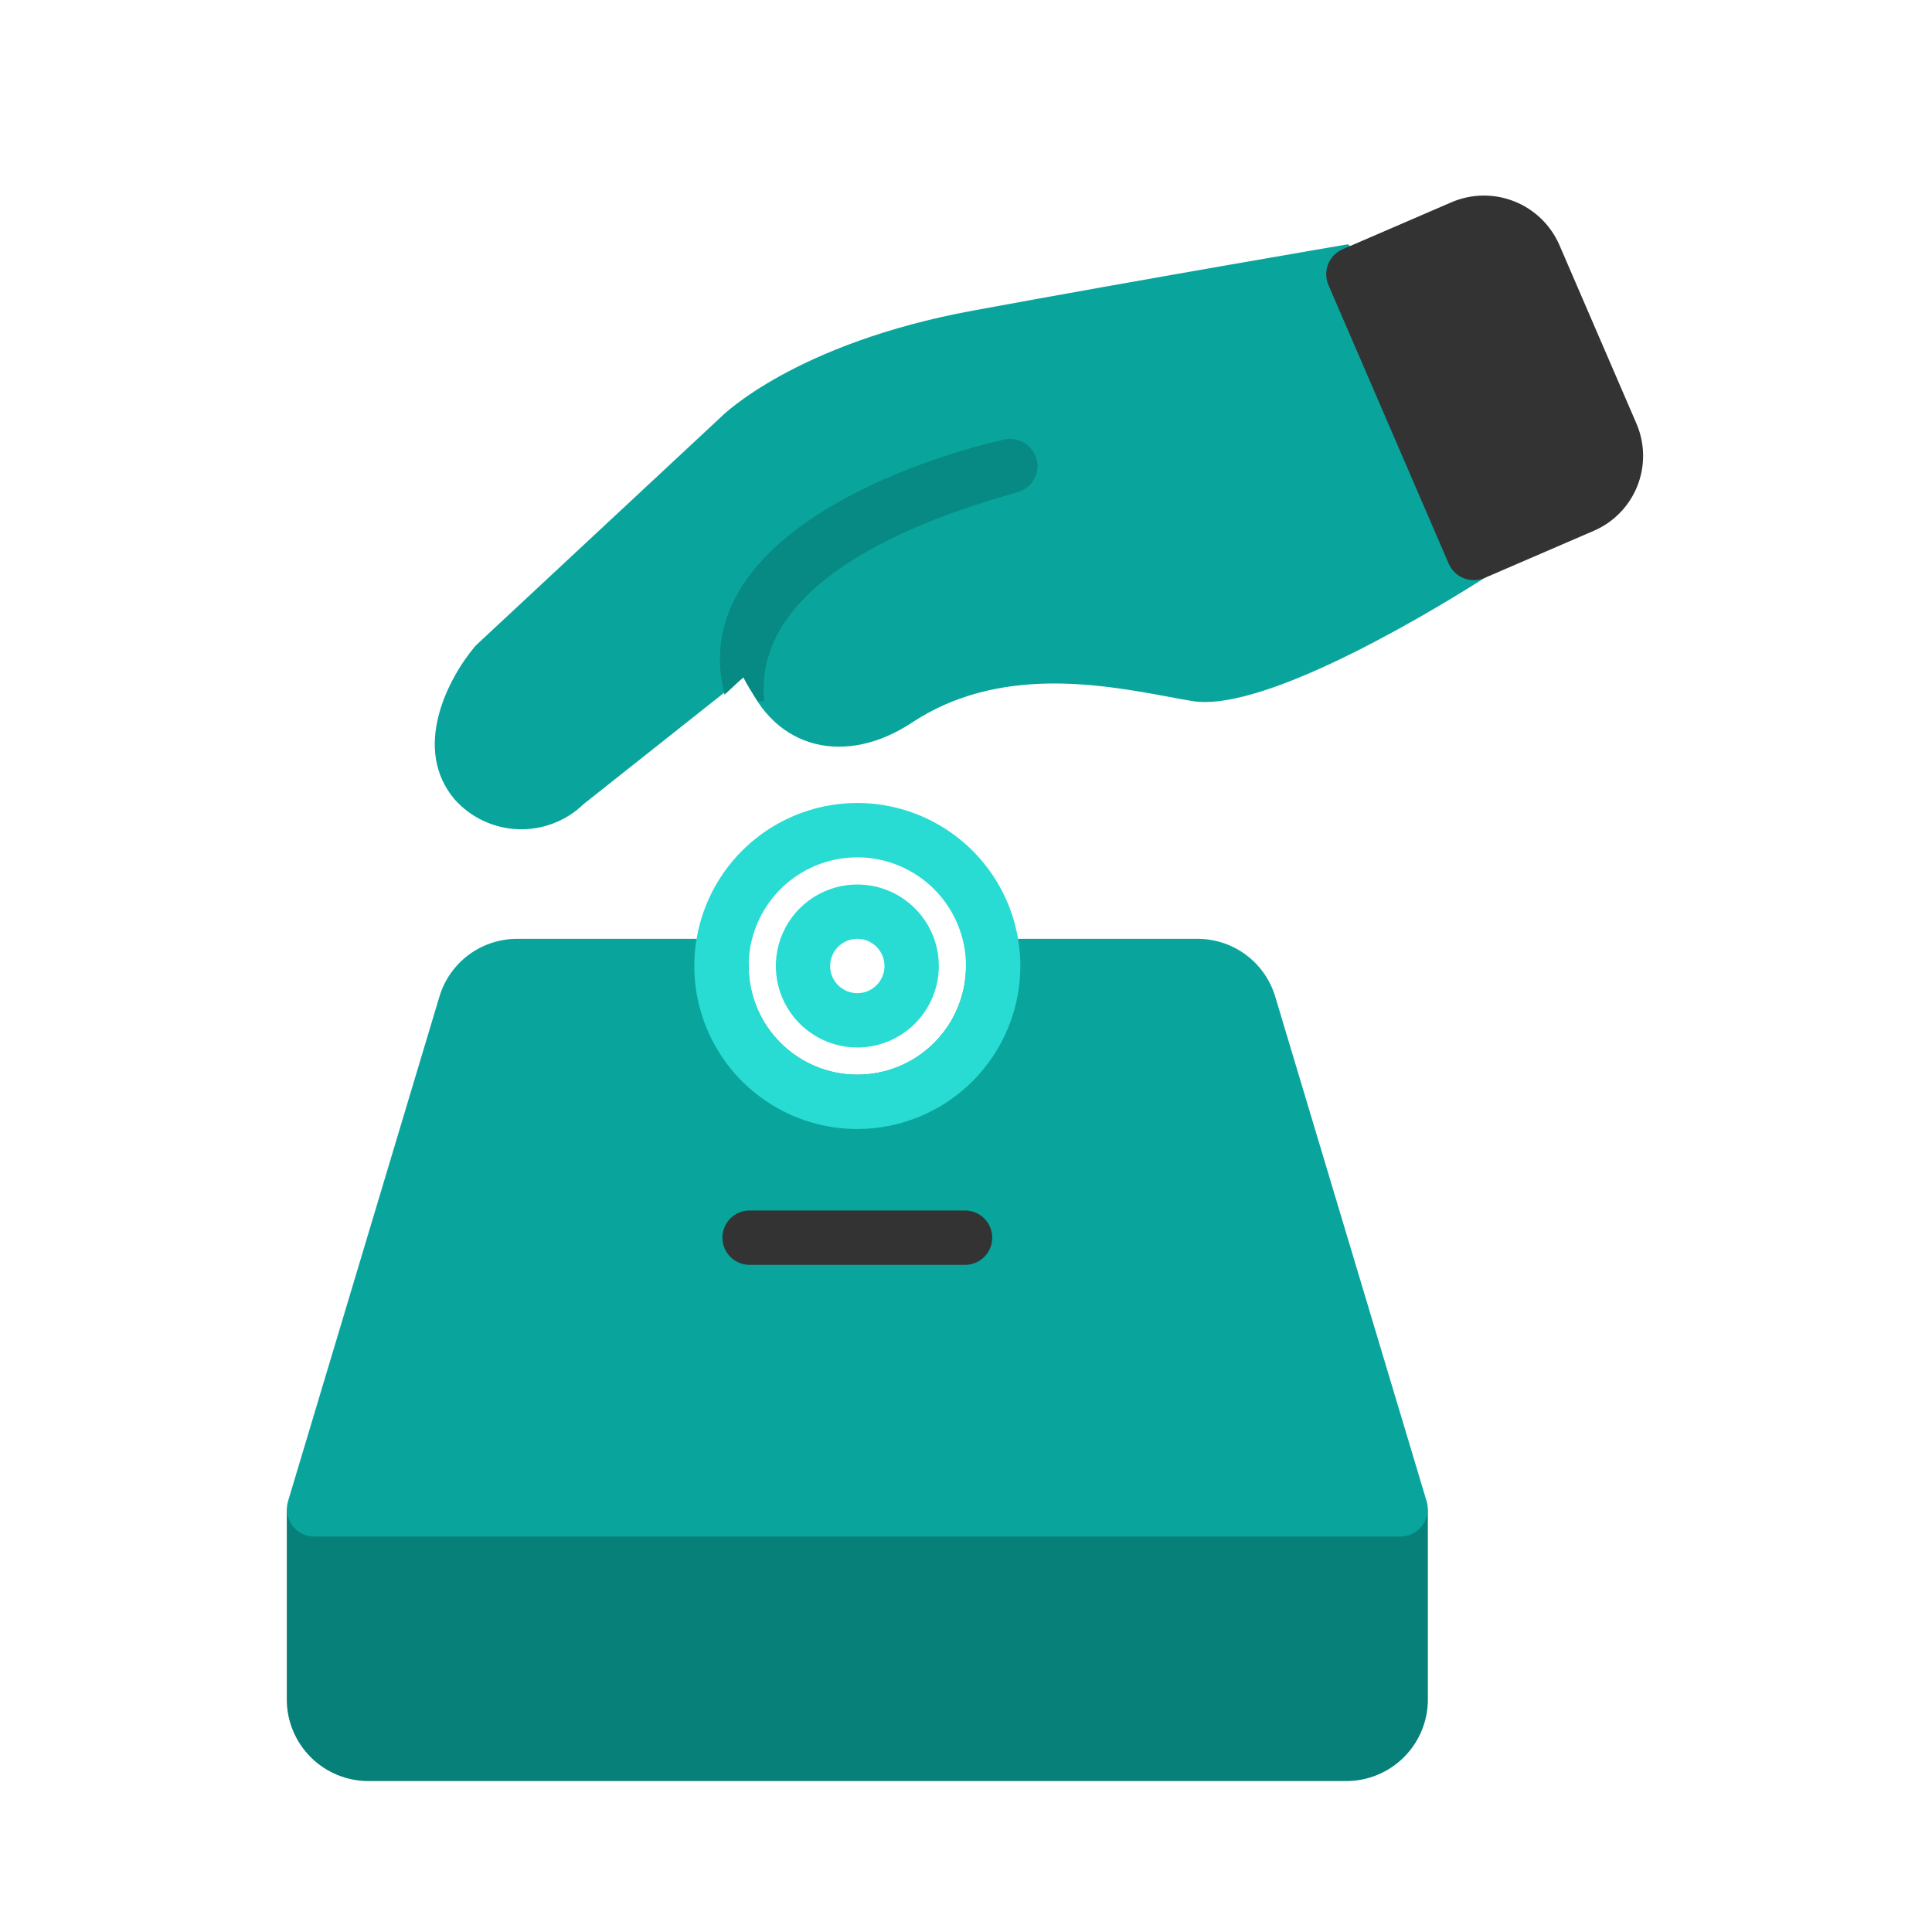
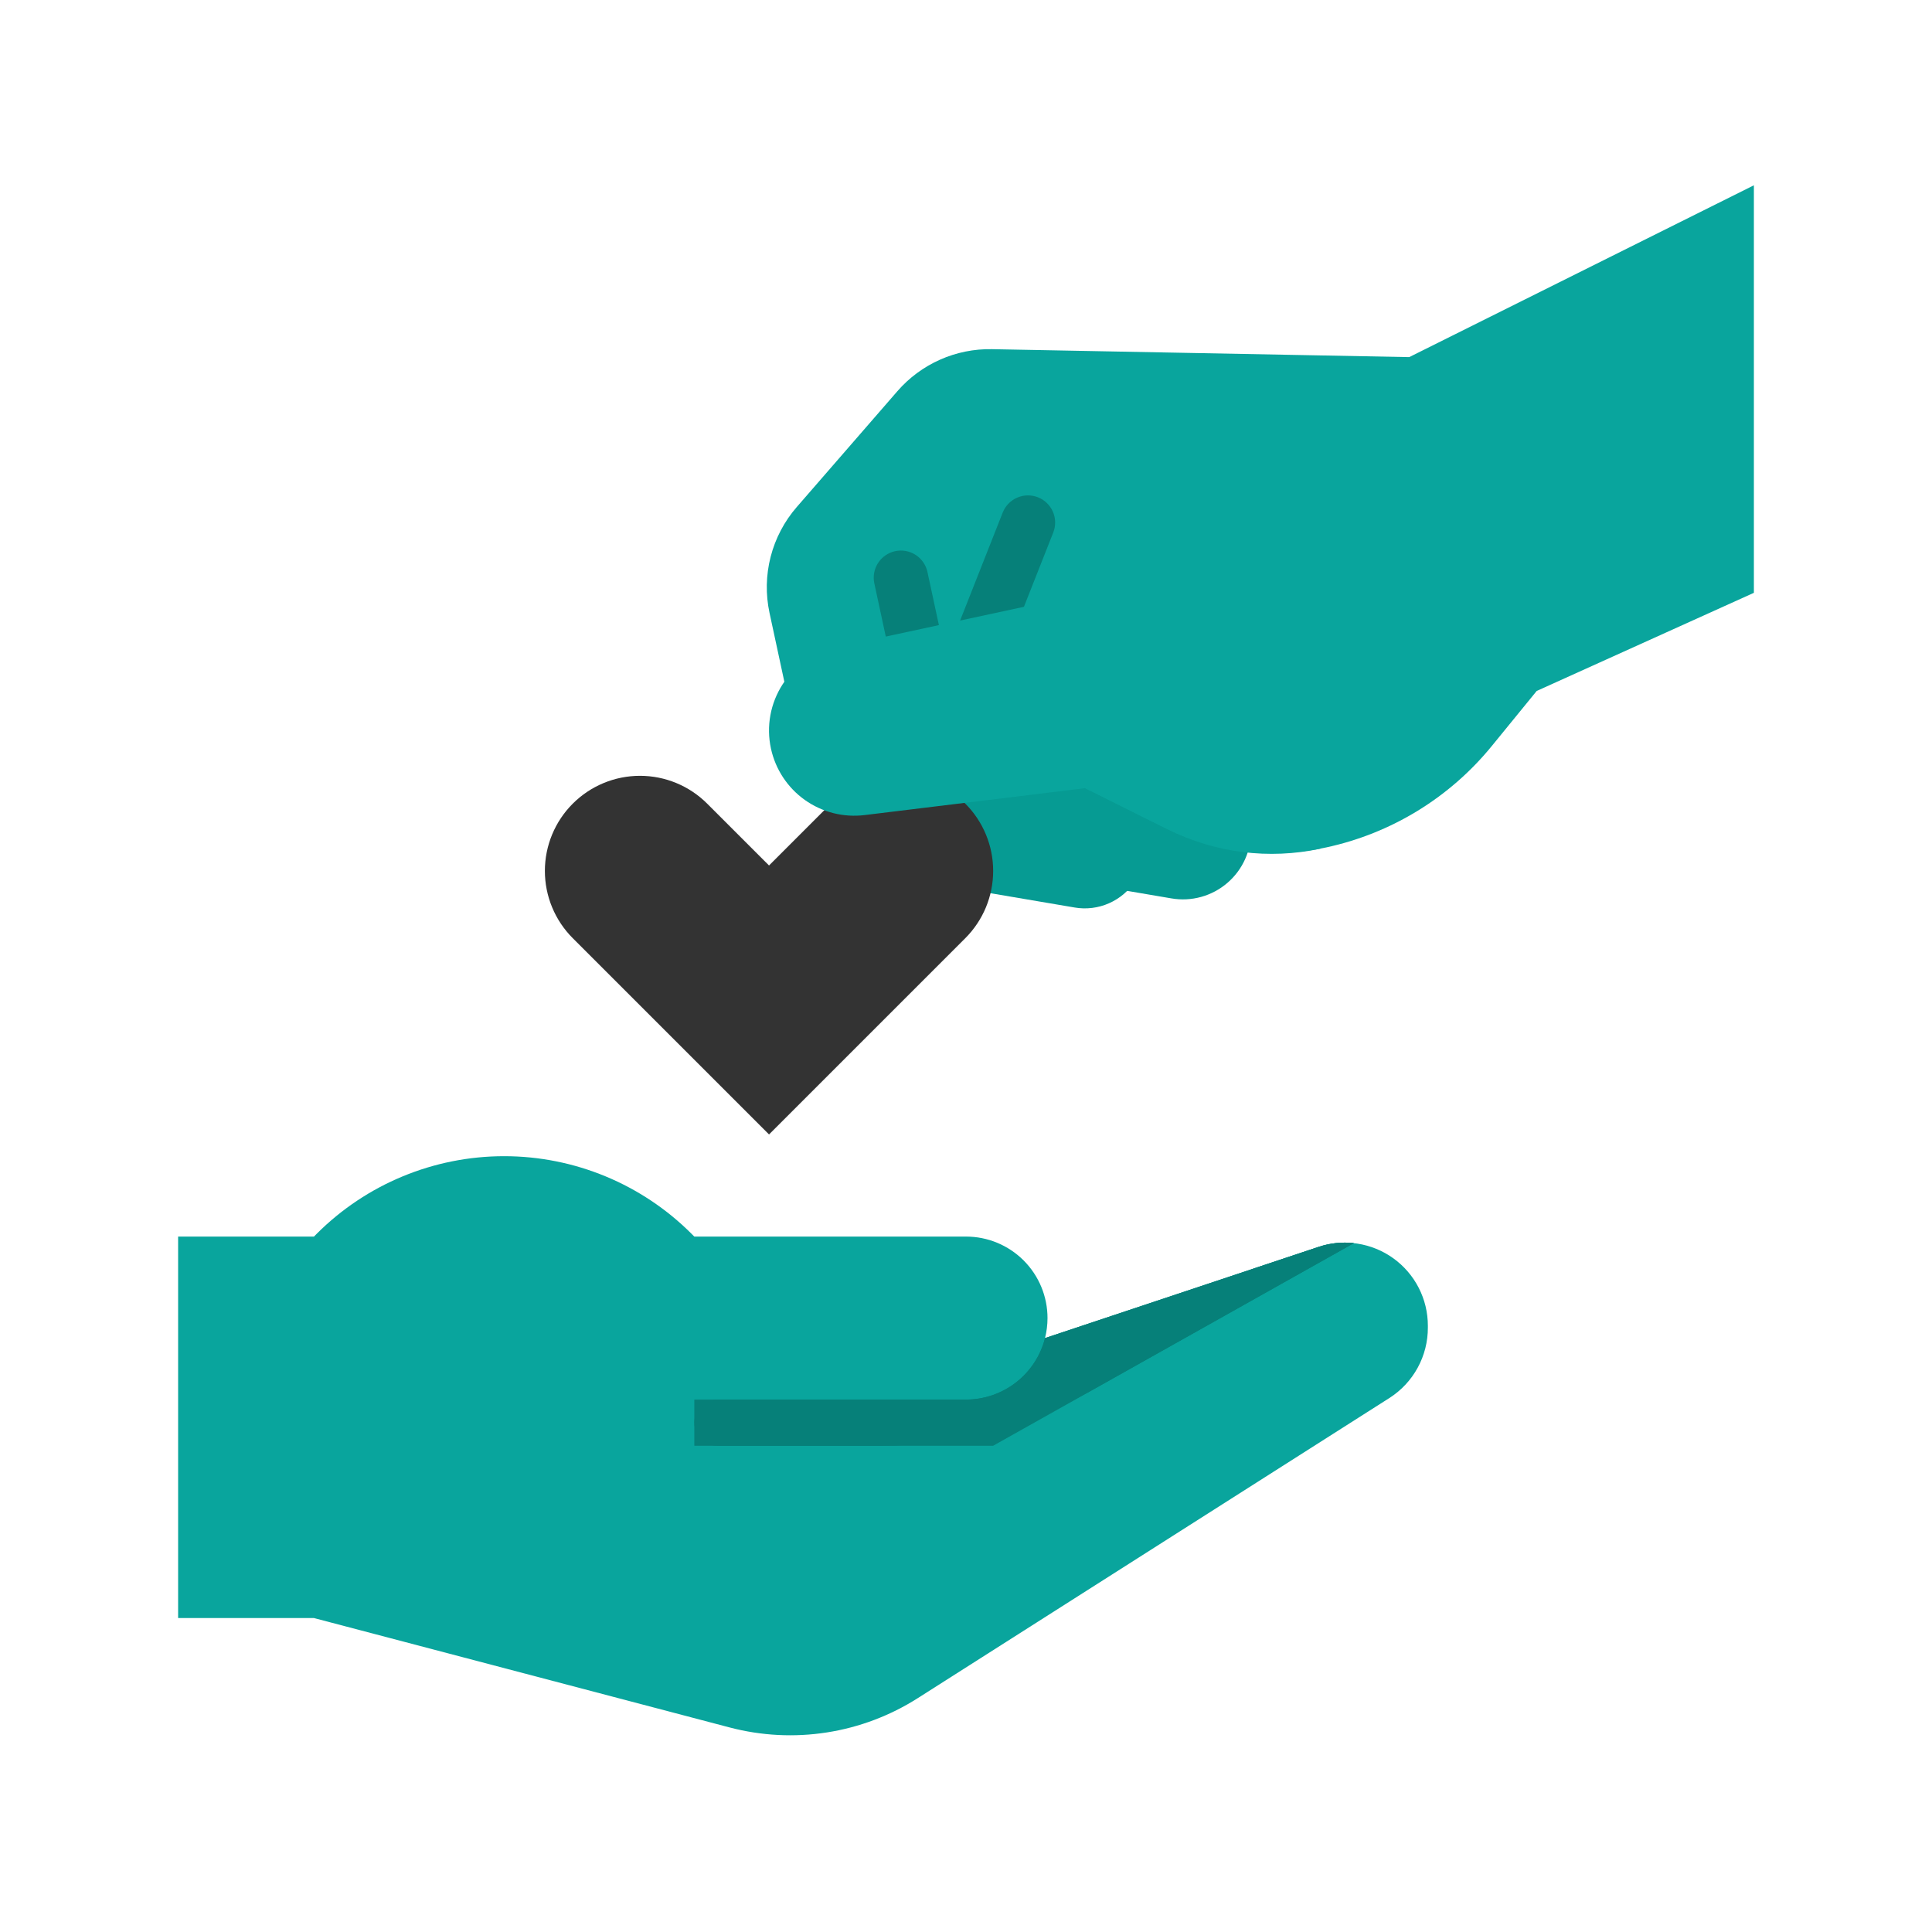
<svg xmlns="http://www.w3.org/2000/svg" width="100" height="100" viewBox="0 0 100 100" fill="none">
-   <path d="M76.932 29.857C75.071 31.046 65.605 36.956 61.69 36.283C61.333 36.223 60.945 36.151 60.533 36.074C57.011 35.422 51.687 34.433 47.193 37.408C43.843 39.626 40.089 38.895 38.54 35.017L30.212 41.616C29.764 42.05 29.233 42.39 28.651 42.614C28.069 42.839 27.447 42.943 26.823 42.921C26.2 42.899 25.587 42.751 25.021 42.487C24.456 42.222 23.95 41.846 23.534 41.381C21.326 38.768 23.143 35.188 24.564 33.483C24.601 33.438 24.642 33.395 24.685 33.356L37.305 21.595C37.421 21.475 41.185 17.77 50.346 16.079C59.09 14.466 69.64 12.666 69.745 12.648C70.394 12.539 77.508 29.487 76.932 29.857V29.857Z" fill="#09A59D" />
-   <path d="M52.691 25.466C50.131 26.225 38.853 29.262 39.556 36.294L39.233 36.28C38.944 35.895 38.69 35.486 38.473 35.056L37.503 35.956C35.506 28.137 46.503 24.003 51.917 22.766C52.275 22.672 52.655 22.721 52.977 22.902C53.3 23.083 53.54 23.382 53.647 23.736C53.698 23.912 53.714 24.097 53.694 24.279C53.673 24.462 53.617 24.639 53.528 24.799C53.439 24.96 53.32 25.102 53.176 25.216C53.032 25.33 52.867 25.415 52.691 25.466Z" fill="#078A83" />
-   <path d="M73.906 78.125V87.969C73.905 89.087 73.46 90.159 72.669 90.95C71.878 91.741 70.806 92.186 69.688 92.187H19.062C17.944 92.186 16.872 91.741 16.081 90.95C15.29 90.159 14.845 89.087 14.844 87.969V78.125C14.844 77.348 73.906 77.348 73.906 78.125Z" fill="#068079" />
-   <path d="M72.5 79.531H16.25C16.032 79.528 15.817 79.475 15.623 79.376C15.428 79.277 15.259 79.134 15.129 78.959C14.999 78.784 14.911 78.581 14.871 78.367C14.832 78.152 14.843 77.931 14.903 77.721L22.739 51.601C22.996 50.73 23.529 49.965 24.258 49.423C24.987 48.881 25.872 48.59 26.78 48.594H37.344C37.528 48.594 37.711 48.63 37.882 48.701C38.053 48.771 38.208 48.875 38.338 49.005C38.469 49.136 38.572 49.291 38.643 49.462C38.714 49.632 38.75 49.815 38.75 50C38.75 51.492 39.343 52.923 40.398 53.977C41.452 55.032 42.883 55.625 44.375 55.625C45.867 55.625 47.298 55.032 48.352 53.977C49.407 52.923 50 51.492 50 50C50 49.815 50.036 49.632 50.107 49.462C50.177 49.291 50.281 49.136 50.412 49.005C50.542 48.875 50.697 48.771 50.868 48.701C51.039 48.63 51.221 48.594 51.406 48.594H61.97C62.878 48.59 63.763 48.881 64.492 49.423C65.221 49.965 65.754 50.73 66.011 51.601L73.847 77.721C73.907 77.931 73.918 78.152 73.879 78.367C73.839 78.581 73.751 78.784 73.621 78.959C73.49 79.134 73.322 79.277 73.127 79.376C72.933 79.475 72.718 79.528 72.5 79.531V79.531Z" fill="#09A59D" />
-   <path d="M50 65.469H38.75C38.385 65.456 38.04 65.302 37.787 65.04C37.533 64.778 37.392 64.427 37.392 64.062C37.392 63.698 37.533 63.347 37.787 63.085C38.04 62.822 38.385 62.669 38.75 62.656H50C50.364 62.669 50.71 62.822 50.963 63.085C51.217 63.347 51.358 63.698 51.358 64.062C51.358 64.427 51.217 64.778 50.963 65.04C50.71 65.302 50.364 65.456 50 65.469V65.469Z" fill="#333333" />
-   <path d="M82.502 27.471L76.837 29.917C76.494 30.061 76.108 30.065 75.763 29.928C75.417 29.791 75.139 29.524 74.988 29.184L68.759 14.75C68.612 14.408 68.606 14.021 68.743 13.674C68.881 13.328 69.15 13.05 69.493 12.902L75.158 10.456C76.186 10.023 77.343 10.011 78.38 10.423C79.418 10.835 80.251 11.637 80.703 12.657L84.703 21.926C85.145 22.953 85.162 24.114 84.749 25.154C84.336 26.193 83.528 27.027 82.502 27.471V27.471Z" fill="#333333" />
-   <path d="M44.375 58.438C42.706 58.438 41.075 57.943 39.687 57.016C38.3 56.088 37.218 54.771 36.58 53.229C35.941 51.687 35.774 49.991 36.1 48.354C36.425 46.717 37.229 45.214 38.409 44.034C39.589 42.854 41.092 42.05 42.729 41.725C44.366 41.399 46.062 41.566 47.604 42.205C49.146 42.843 50.463 43.925 51.391 45.312C52.318 46.7 52.812 48.331 52.812 50C52.81 52.237 51.92 54.382 50.339 55.964C48.757 57.545 46.612 58.435 44.375 58.438V58.438ZM44.375 44.375C43.263 44.375 42.175 44.705 41.25 45.323C40.325 45.941 39.604 46.82 39.178 47.847C38.752 48.875 38.641 50.006 38.858 51.097C39.075 52.188 39.611 53.191 40.398 53.977C41.184 54.764 42.187 55.3 43.278 55.517C44.369 55.734 45.5 55.623 46.528 55.197C47.555 54.771 48.434 54.05 49.052 53.125C49.67 52.2 50 51.112 50 50C49.998 48.509 49.405 47.079 48.351 46.024C47.296 44.97 45.866 44.377 44.375 44.375Z" fill="#28DCD3" />
-   <path d="M44.375 54.219C43.541 54.219 42.725 53.971 42.031 53.508C41.337 53.044 40.797 52.385 40.477 51.614C40.158 50.844 40.075 49.995 40.237 49.177C40.4 48.359 40.802 47.607 41.392 47.017C41.982 46.427 42.734 46.025 43.552 45.862C44.37 45.7 45.219 45.783 45.989 46.102C46.76 46.422 47.419 46.962 47.883 47.656C48.346 48.35 48.594 49.166 48.594 50C48.593 51.118 48.148 52.191 47.357 52.982C46.566 53.773 45.493 54.218 44.375 54.219V54.219ZM44.375 48.594C44.097 48.594 43.825 48.676 43.594 48.831C43.362 48.985 43.182 49.205 43.076 49.462C42.969 49.719 42.941 50.002 42.996 50.274C43.05 50.547 43.184 50.798 43.381 50.994C43.577 51.191 43.828 51.325 44.101 51.379C44.373 51.434 44.656 51.406 44.913 51.299C45.17 51.193 45.39 51.013 45.544 50.781C45.699 50.55 45.781 50.278 45.781 50C45.781 49.627 45.633 49.27 45.369 49.006C45.105 48.742 44.748 48.594 44.375 48.594Z" fill="#28DCD3" />
+   <path d="M16.25 64.005L16.392 63.862C18.965 61.289 22.455 59.844 26.094 59.844C29.732 59.844 33.222 61.289 35.795 63.862L35.938 64.005H50C51.119 64.005 52.192 64.449 52.983 65.24C53.774 66.031 54.219 67.105 54.219 68.223C54.219 68.573 54.175 68.921 54.09 69.26L68.248 64.54C68.895 64.325 69.583 64.266 70.256 64.369C70.93 64.472 71.569 64.733 72.121 65.131C72.674 65.53 73.124 66.054 73.434 66.66C73.745 67.266 73.906 67.938 73.906 68.619V68.712C73.909 69.438 73.728 70.154 73.38 70.792C73.032 71.43 72.528 71.97 71.915 72.361L47.506 87.894C46.075 88.805 44.471 89.41 42.795 89.671C41.119 89.932 39.408 89.844 37.767 89.413L16.25 83.75H9.219V64.005H16.25Z" fill="#09A59D" />
+   <path d="M50 72.442C50.938 72.442 51.85 72.129 52.59 71.553C53.331 70.977 53.859 70.171 54.09 69.262L68.248 64.541C68.836 64.342 69.461 64.275 70.078 64.344L51.406 74.831H35.938V72.442H50Z" fill="#068079" />
+   <path d="M57.352 45.943L60.639 46.502C61.149 46.589 61.672 46.562 62.171 46.424C62.669 46.286 63.132 46.04 63.524 45.703C63.917 45.367 64.231 44.948 64.444 44.476C64.657 44.005 64.763 43.492 64.755 42.975C64.743 42.151 64.443 41.358 63.907 40.733C63.371 40.107 62.633 39.689 61.822 39.551L57.247 38.773L57.352 45.943Z" fill="#069B93" />
+   <path d="M50.182 46.048L55.625 46.973C56.226 47.076 56.843 46.999 57.401 46.754C57.958 46.508 58.432 46.105 58.762 45.593C59.016 45.2 59.178 44.754 59.236 44.289C59.294 43.825 59.246 43.353 59.097 42.909C58.947 42.465 58.699 42.061 58.371 41.726C58.044 41.392 57.645 41.135 57.204 40.976L48.407 37.8L50.182 46.048Z" fill="#069B93" />
+   <path d="M56.168 40.795L54.984 35.296L41.237 38.256L39.831 31.726C39.624 30.766 39.644 29.77 39.888 28.819C40.133 27.867 40.595 26.986 41.24 26.244L46.447 20.25C47.054 19.551 47.807 18.994 48.654 18.617C49.5 18.241 50.419 18.055 51.345 18.073L72.942 18.484L90.781 9.591V30.684L79.539 35.764L77.217 38.611C75.037 41.285 72.012 43.138 68.639 43.864C65.782 44.479 62.802 44.104 60.187 42.8L56.168 40.795Z" fill="#09A59D" />
+   <path d="M42.476 42.38L43.216 45.817C43.313 46.269 43.499 46.696 43.761 47.076C44.024 47.456 44.358 47.781 44.746 48.031C45.134 48.281 45.567 48.453 46.022 48.536C46.476 48.619 46.942 48.611 47.393 48.514C47.845 48.417 48.272 48.232 48.652 47.969C49.032 47.707 49.356 47.372 49.607 46.984C49.857 46.596 50.029 46.163 50.112 45.709C50.195 45.255 50.187 44.789 50.09 44.337L49.35 40.901L42.476 42.38Z" fill="#E8C8B3" />
+   <path d="M47.221 34.059C47.431 34.059 47.638 34.011 47.827 33.921C48.017 33.831 48.183 33.699 48.315 33.536C48.447 33.373 48.541 33.182 48.59 32.978C48.639 32.774 48.641 32.561 48.597 32.356L48.005 29.607C47.927 29.242 47.707 28.924 47.393 28.721C47.08 28.519 46.699 28.449 46.334 28.528C45.97 28.606 45.651 28.826 45.449 29.14C45.247 29.453 45.177 29.834 45.256 30.199L45.848 32.948C45.915 33.262 46.089 33.544 46.338 33.746C46.588 33.948 46.9 34.059 47.221 34.059V34.059Z" fill="#068079" />
+   <path d="M50.685 34.844C50.968 34.845 51.243 34.76 51.477 34.601C51.71 34.442 51.89 34.217 51.994 33.954L54.516 27.564C54.653 27.217 54.647 26.83 54.498 26.488C54.35 26.146 54.072 25.877 53.725 25.74C53.378 25.603 52.99 25.609 52.648 25.758C52.306 25.906 52.037 26.184 51.9 26.531L49.378 32.922C49.294 33.135 49.263 33.365 49.288 33.593C49.313 33.821 49.394 34.039 49.523 34.229C49.652 34.419 49.825 34.574 50.028 34.681C50.23 34.788 50.456 34.844 50.685 34.844V34.844Z" fill="#068079" />
+   <path d="M29.645 48.559L39.805 58.719L49.965 48.559C50.422 48.102 50.784 47.559 51.032 46.962C51.279 46.364 51.406 45.724 51.406 45.078C51.406 43.773 50.888 42.521 49.965 41.598C49.042 40.675 47.79 40.156 46.484 40.156C45.838 40.156 45.198 40.283 44.601 40.531C44.004 40.778 43.461 41.141 43.004 41.598L39.805 44.797L36.605 41.598C36.148 41.141 35.606 40.778 35.009 40.531C34.411 40.283 33.771 40.156 33.125 40.156C31.82 40.156 30.568 40.675 29.645 41.598C28.722 42.521 28.203 43.773 28.203 45.078C28.203 45.724 28.33 46.364 28.578 46.962C28.825 47.559 29.188 48.102 29.645 48.559Z" fill="#333333" />
+   <path d="M68.35 43.927C65.68 44.501 62.895 44.15 60.451 42.931L56.168 40.795L44.748 42.189C43.656 42.322 42.553 42.042 41.656 41.404C40.76 40.766 40.134 39.815 39.903 38.739C39.781 38.173 39.771 37.589 39.875 37.019C39.979 36.449 40.195 35.906 40.509 35.419C40.823 34.932 41.23 34.513 41.706 34.183C42.182 33.854 42.719 33.622 43.285 33.5L54.096 31.172L65.094 28.804L68.35 43.927Z" fill="#09A59D" />
+   <path d="M35.938 73.636C35.938 73.954 36.063 74.257 36.288 74.482C36.512 74.706 36.816 74.832 37.133 74.832H45.619C49.413 74.831 53.143 73.855 56.451 71.997L70.078 64.344C69.461 64.275 68.836 64.342 68.248 64.541L54.09 69.262C53.859 70.171 53.331 70.977 52.59 71.553C51.85 72.129 50.938 72.442 50 72.442H37.133C36.816 72.442 36.512 72.568 36.288 72.792C36.064 73.016 35.938 73.32 35.938 73.636Z" fill="#068079" />
</svg>
